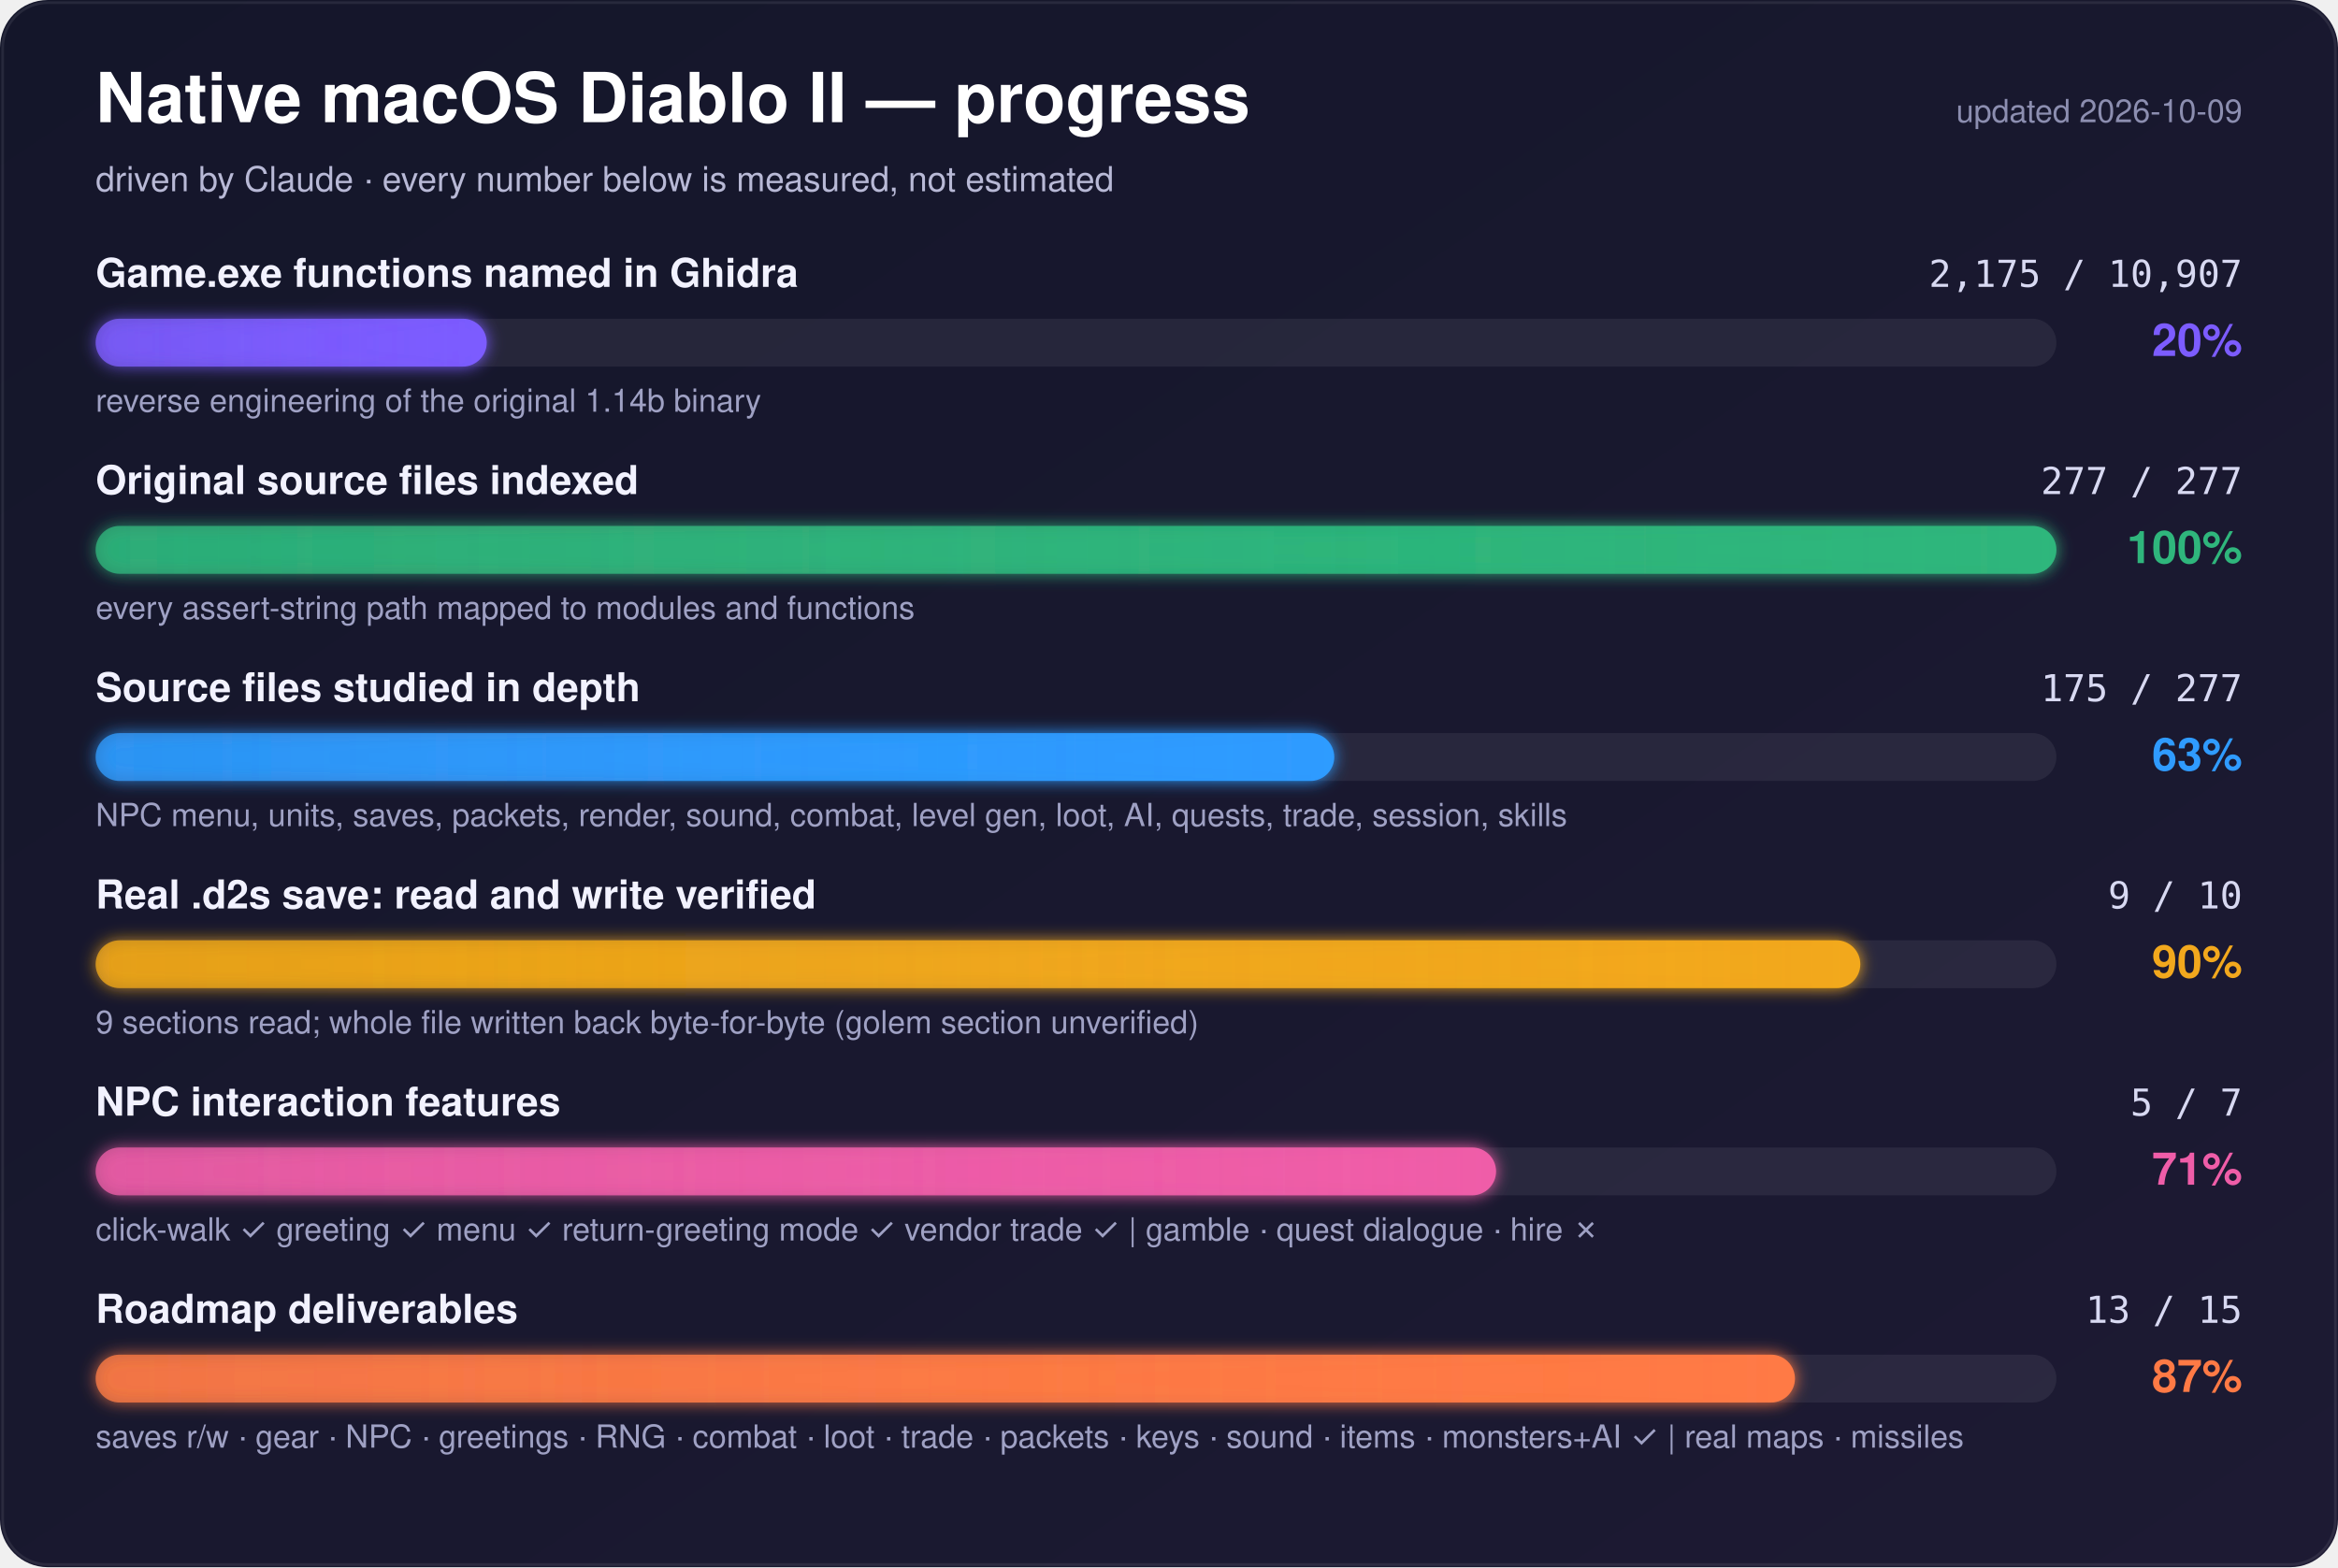
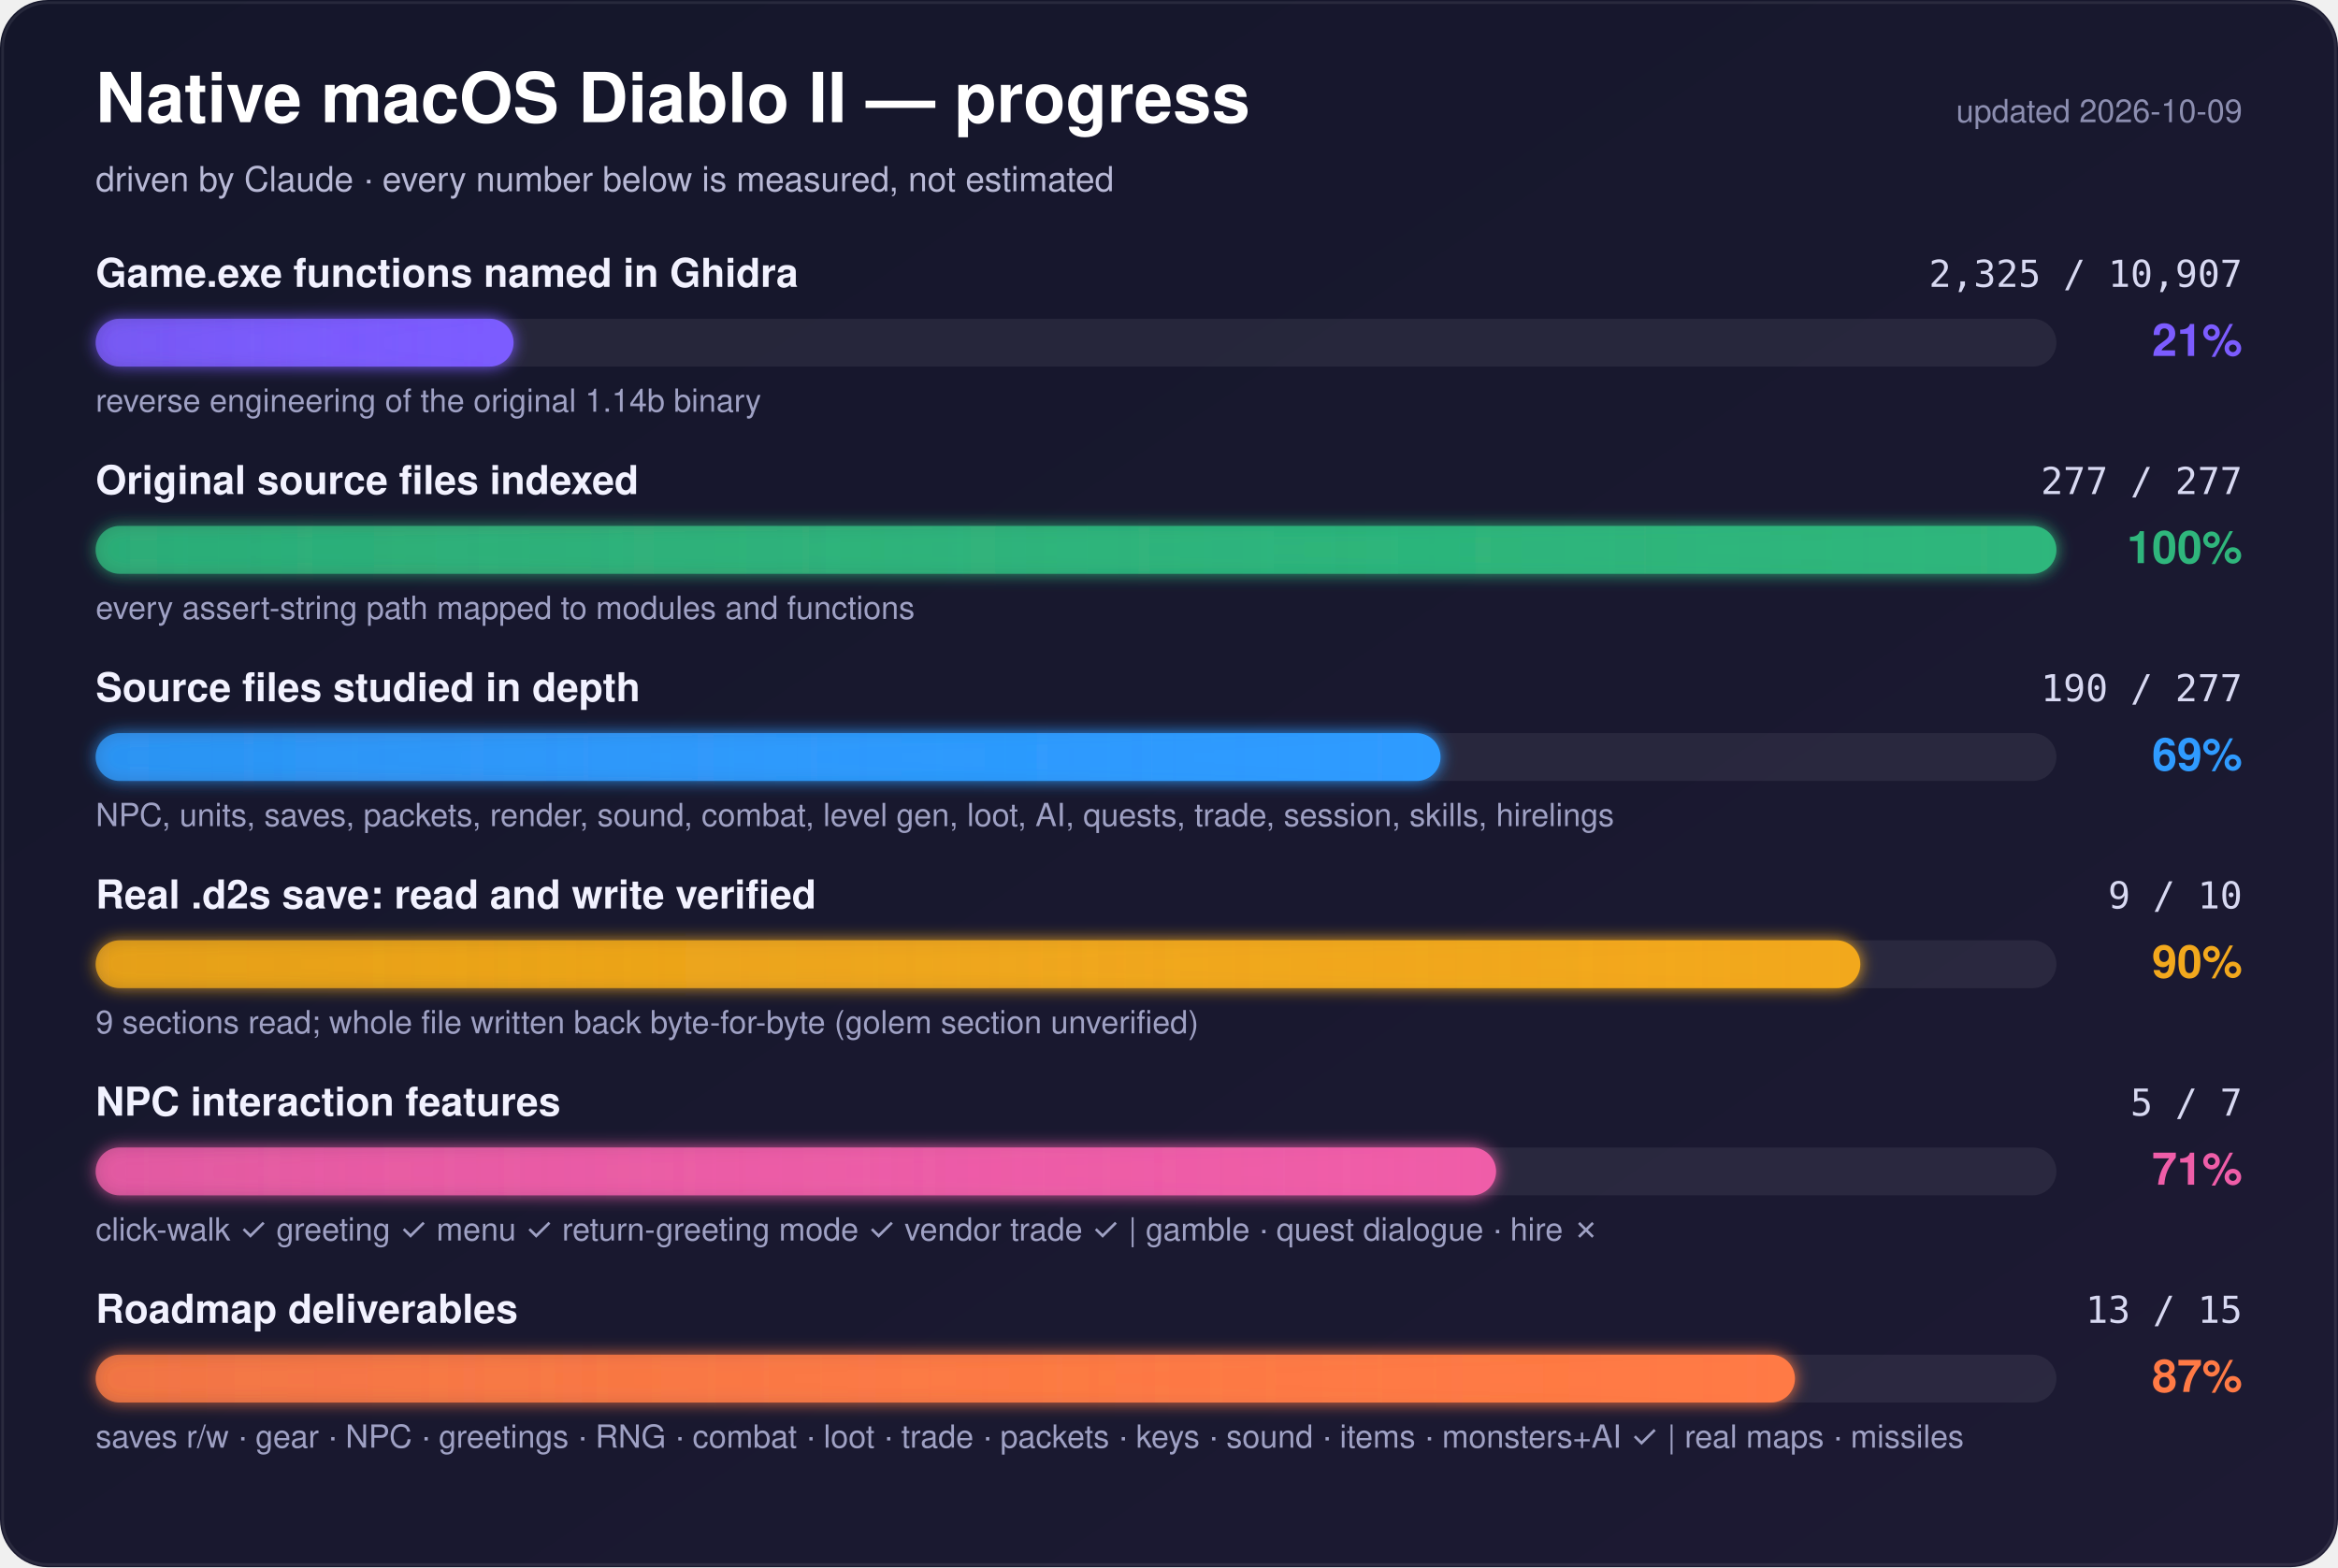
<svg xmlns="http://www.w3.org/2000/svg" width="880" height="590" viewBox="0 0 880 590" role="img" aria-label="Native macOS Diablo II — progress">
  <defs>
    <linearGradient id="bg" x1="0" y1="0" x2="1" y2="1">
      <stop offset="0" stop-color="#14162a" />
      <stop offset="1" stop-color="#1d1a33" />
    </linearGradient>
    <linearGradient id="g0" x1="0" y1="0" x2="1" y2="0">
      <stop offset="0" stop-color="#7c5cff" stop-opacity="0.75" />
      <stop offset="1" stop-color="#7c5cff" />
    </linearGradient>
    <linearGradient id="g1" x1="0" y1="0" x2="1" y2="0">
      <stop offset="0" stop-color="#2fb67c" stop-opacity="0.75" />
      <stop offset="1" stop-color="#2fb67c" />
    </linearGradient>
    <linearGradient id="g2" x1="0" y1="0" x2="1" y2="0">
      <stop offset="0" stop-color="#2f9bff" stop-opacity="0.75" />
      <stop offset="1" stop-color="#2f9bff" />
    </linearGradient>
    <linearGradient id="g3" x1="0" y1="0" x2="1" y2="0">
      <stop offset="0" stop-color="#f2a81d" stop-opacity="0.75" />
      <stop offset="1" stop-color="#f2a81d" />
    </linearGradient>
    <linearGradient id="g4" x1="0" y1="0" x2="1" y2="0">
      <stop offset="0" stop-color="#ef5da8" stop-opacity="0.75" />
      <stop offset="1" stop-color="#ef5da8" />
    </linearGradient>
    <linearGradient id="g5" x1="0" y1="0" x2="1" y2="0">
      <stop offset="0" stop-color="#ff7a45" stop-opacity="0.75" />
      <stop offset="1" stop-color="#ff7a45" />
    </linearGradient>
    <filter id="glow" x="-5%" y="-50%" width="110%" height="200%">
      <feGaussianBlur stdDeviation="3" result="b" />
      <feMerge>
        <feMergeNode in="b" />
        <feMergeNode in="SourceGraphic" />
      </feMerge>
    </filter>
  </defs>
  <rect width="880" height="590" rx="18" fill="url(#bg)" />
  <rect x="1" y="1" width="878" height="588" rx="17" fill="none" stroke="#ffffff" stroke-opacity="0.08" />
  <text x="36" y="46" font-family="-apple-system,Segoe UI,Helvetica,Arial,sans-serif" font-size="26" font-weight="700" fill="#ffffff">Native macOS Diablo II — progress</text>
  <text x="36" y="72" font-family="-apple-system,Segoe UI,Helvetica,Arial,sans-serif" font-size="13" fill="#b8b9d6">driven by Claude · every number below is measured, not estimated</text>
  <text x="844" y="46" text-anchor="end" font-family="-apple-system,Segoe UI,Helvetica,Arial,sans-serif" font-size="12" fill="#8c8eb0">updated 2026-10-09</text>
  <text x="36" y="108" font-family="-apple-system,Segoe UI,Helvetica,Arial,sans-serif" font-size="15" font-weight="600" fill="#f2f2ff">Game.exe functions named in Ghidra</text>
-   <text x="844" y="108" text-anchor="end" font-family="ui-monospace,SFMono-Regular,Menlo,monospace" font-size="14" fill="#d8d9f2">2,175 / 10,907</text>
+   <text x="844" y="108" text-anchor="end" font-family="ui-monospace,SFMono-Regular,Menlo,monospace" font-size="14" fill="#d8d9f2">2,325 / 10,907</text>
  <rect x="36" y="120" width="738" height="18" rx="9" fill="#ffffff" fill-opacity="0.07" />
-   <rect x="36" y="120" width="147.2" height="18" rx="9" fill="url(#g0)" filter="url(#glow)" />
-   <text x="844" y="134" text-anchor="end" font-family="-apple-system,Segoe UI,Helvetica,Arial,sans-serif" font-size="17" font-weight="700" fill="#7c5cff">20%</text>
+   <rect x="36" y="120" width="157.3" height="18" rx="9" fill="url(#g0)" filter="url(#glow)" />
+   <text x="844" y="134" text-anchor="end" font-family="-apple-system,Segoe UI,Helvetica,Arial,sans-serif" font-size="17" font-weight="700" fill="#7c5cff">21%</text>
  <text x="36" y="155" font-family="-apple-system,Segoe UI,Helvetica,Arial,sans-serif" font-size="12" fill="#9fa1c4">reverse engineering of the original 1.14b binary</text>
  <text x="36" y="186" font-family="-apple-system,Segoe UI,Helvetica,Arial,sans-serif" font-size="15" font-weight="600" fill="#f2f2ff">Original source files indexed</text>
  <text x="844" y="186" text-anchor="end" font-family="ui-monospace,SFMono-Regular,Menlo,monospace" font-size="14" fill="#d8d9f2">277 / 277</text>
  <rect x="36" y="198" width="738" height="18" rx="9" fill="#ffffff" fill-opacity="0.07" />
  <rect x="36" y="198" width="738.0" height="18" rx="9" fill="url(#g1)" filter="url(#glow)" />
  <text x="844" y="212" text-anchor="end" font-family="-apple-system,Segoe UI,Helvetica,Arial,sans-serif" font-size="17" font-weight="700" fill="#2fb67c">100%</text>
  <text x="36" y="233" font-family="-apple-system,Segoe UI,Helvetica,Arial,sans-serif" font-size="12" fill="#9fa1c4">every assert-string path mapped to modules and functions</text>
  <text x="36" y="264" font-family="-apple-system,Segoe UI,Helvetica,Arial,sans-serif" font-size="15" font-weight="600" fill="#f2f2ff">Source files studied in depth</text>
-   <text x="844" y="264" text-anchor="end" font-family="ui-monospace,SFMono-Regular,Menlo,monospace" font-size="14" fill="#d8d9f2">175 / 277</text>
+   <text x="844" y="264" text-anchor="end" font-family="ui-monospace,SFMono-Regular,Menlo,monospace" font-size="14" fill="#d8d9f2">190 / 277</text>
  <rect x="36" y="276" width="738" height="18" rx="9" fill="#ffffff" fill-opacity="0.07" />
-   <rect x="36" y="276" width="466.2" height="18" rx="9" fill="url(#g2)" filter="url(#glow)" />
-   <text x="844" y="290" text-anchor="end" font-family="-apple-system,Segoe UI,Helvetica,Arial,sans-serif" font-size="17" font-weight="700" fill="#2f9bff">63%</text>
-   <text x="36" y="311" font-family="-apple-system,Segoe UI,Helvetica,Arial,sans-serif" font-size="12" fill="#9fa1c4">NPC menu, units, saves, packets, render, sound, combat, level gen, loot, AI, quests, trade, session, skills</text>
+   <rect x="36" y="276" width="506.2" height="18" rx="9" fill="url(#g2)" filter="url(#glow)" />
+   <text x="844" y="290" text-anchor="end" font-family="-apple-system,Segoe UI,Helvetica,Arial,sans-serif" font-size="17" font-weight="700" fill="#2f9bff">69%</text>
+   <text x="36" y="311" font-family="-apple-system,Segoe UI,Helvetica,Arial,sans-serif" font-size="12" fill="#9fa1c4">NPC, units, saves, packets, render, sound, combat, level gen, loot, AI, quests, trade, session, skills, hirelings</text>
  <text x="36" y="342" font-family="-apple-system,Segoe UI,Helvetica,Arial,sans-serif" font-size="15" font-weight="600" fill="#f2f2ff">Real .d2s save: read and write verified</text>
  <text x="844" y="342" text-anchor="end" font-family="ui-monospace,SFMono-Regular,Menlo,monospace" font-size="14" fill="#d8d9f2">9 / 10</text>
  <rect x="36" y="354" width="738" height="18" rx="9" fill="#ffffff" fill-opacity="0.07" />
  <rect x="36" y="354" width="664.2" height="18" rx="9" fill="url(#g3)" filter="url(#glow)" />
  <text x="844" y="368" text-anchor="end" font-family="-apple-system,Segoe UI,Helvetica,Arial,sans-serif" font-size="17" font-weight="700" fill="#f2a81d">90%</text>
  <text x="36" y="389" font-family="-apple-system,Segoe UI,Helvetica,Arial,sans-serif" font-size="12" fill="#9fa1c4">9 sections read; whole file written back byte-for-byte (golem section unverified)</text>
  <text x="36" y="420" font-family="-apple-system,Segoe UI,Helvetica,Arial,sans-serif" font-size="15" font-weight="600" fill="#f2f2ff">NPC interaction features</text>
  <text x="844" y="420" text-anchor="end" font-family="ui-monospace,SFMono-Regular,Menlo,monospace" font-size="14" fill="#d8d9f2">5 / 7</text>
  <rect x="36" y="432" width="738" height="18" rx="9" fill="#ffffff" fill-opacity="0.07" />
  <rect x="36" y="432" width="527.1" height="18" rx="9" fill="url(#g4)" filter="url(#glow)" />
  <text x="844" y="446" text-anchor="end" font-family="-apple-system,Segoe UI,Helvetica,Arial,sans-serif" font-size="17" font-weight="700" fill="#ef5da8">71%</text>
  <text x="36" y="467" font-family="-apple-system,Segoe UI,Helvetica,Arial,sans-serif" font-size="12" fill="#9fa1c4">click-walk ✓ greeting ✓ menu ✓ return-greeting mode ✓ vendor trade ✓  |  gamble · quest dialogue · hire ✗</text>
  <text x="36" y="498" font-family="-apple-system,Segoe UI,Helvetica,Arial,sans-serif" font-size="15" font-weight="600" fill="#f2f2ff">Roadmap deliverables</text>
  <text x="844" y="498" text-anchor="end" font-family="ui-monospace,SFMono-Regular,Menlo,monospace" font-size="14" fill="#d8d9f2">13 / 15</text>
  <rect x="36" y="510" width="738" height="18" rx="9" fill="#ffffff" fill-opacity="0.07" />
  <rect x="36" y="510" width="639.6" height="18" rx="9" fill="url(#g5)" filter="url(#glow)" />
  <text x="844" y="524" text-anchor="end" font-family="-apple-system,Segoe UI,Helvetica,Arial,sans-serif" font-size="17" font-weight="700" fill="#ff7a45">87%</text>
  <text x="36" y="545" font-family="-apple-system,Segoe UI,Helvetica,Arial,sans-serif" font-size="12" fill="#9fa1c4">saves r/w · gear · NPC · greetings · RNG · combat · loot · trade · packets · keys · sound · items · monsters+AI ✓ | real maps · missiles</text>
</svg>
